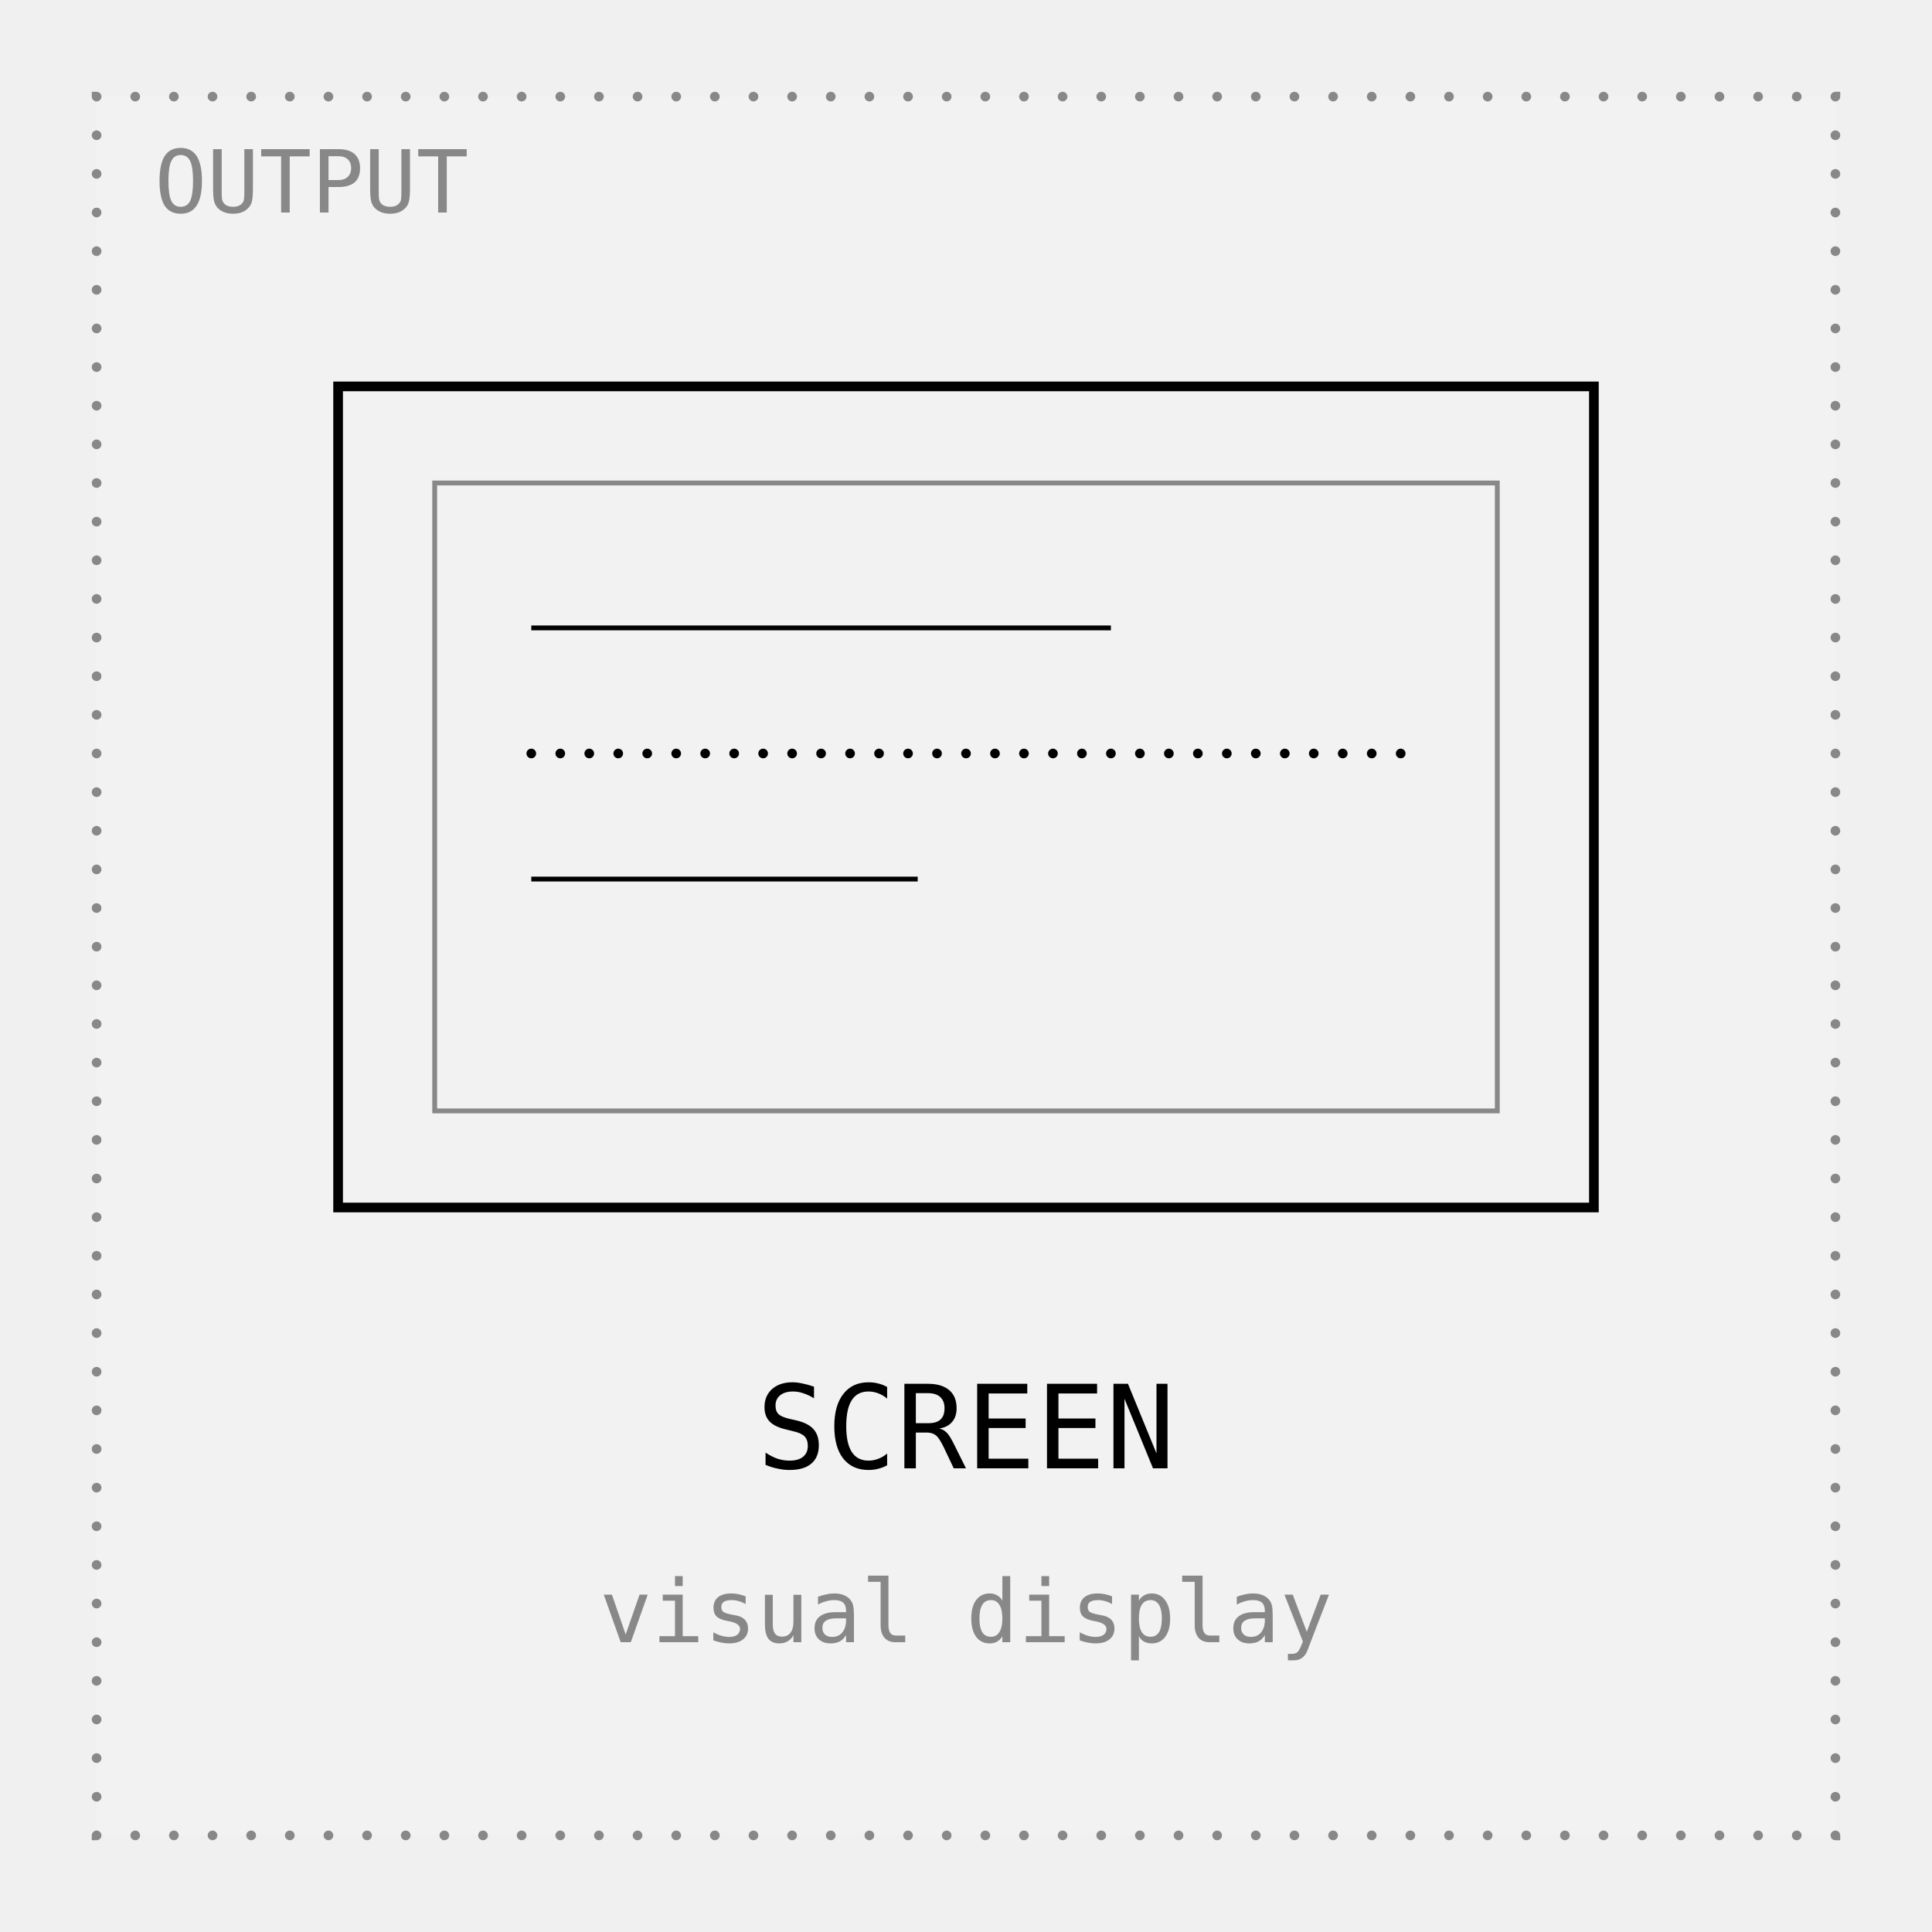
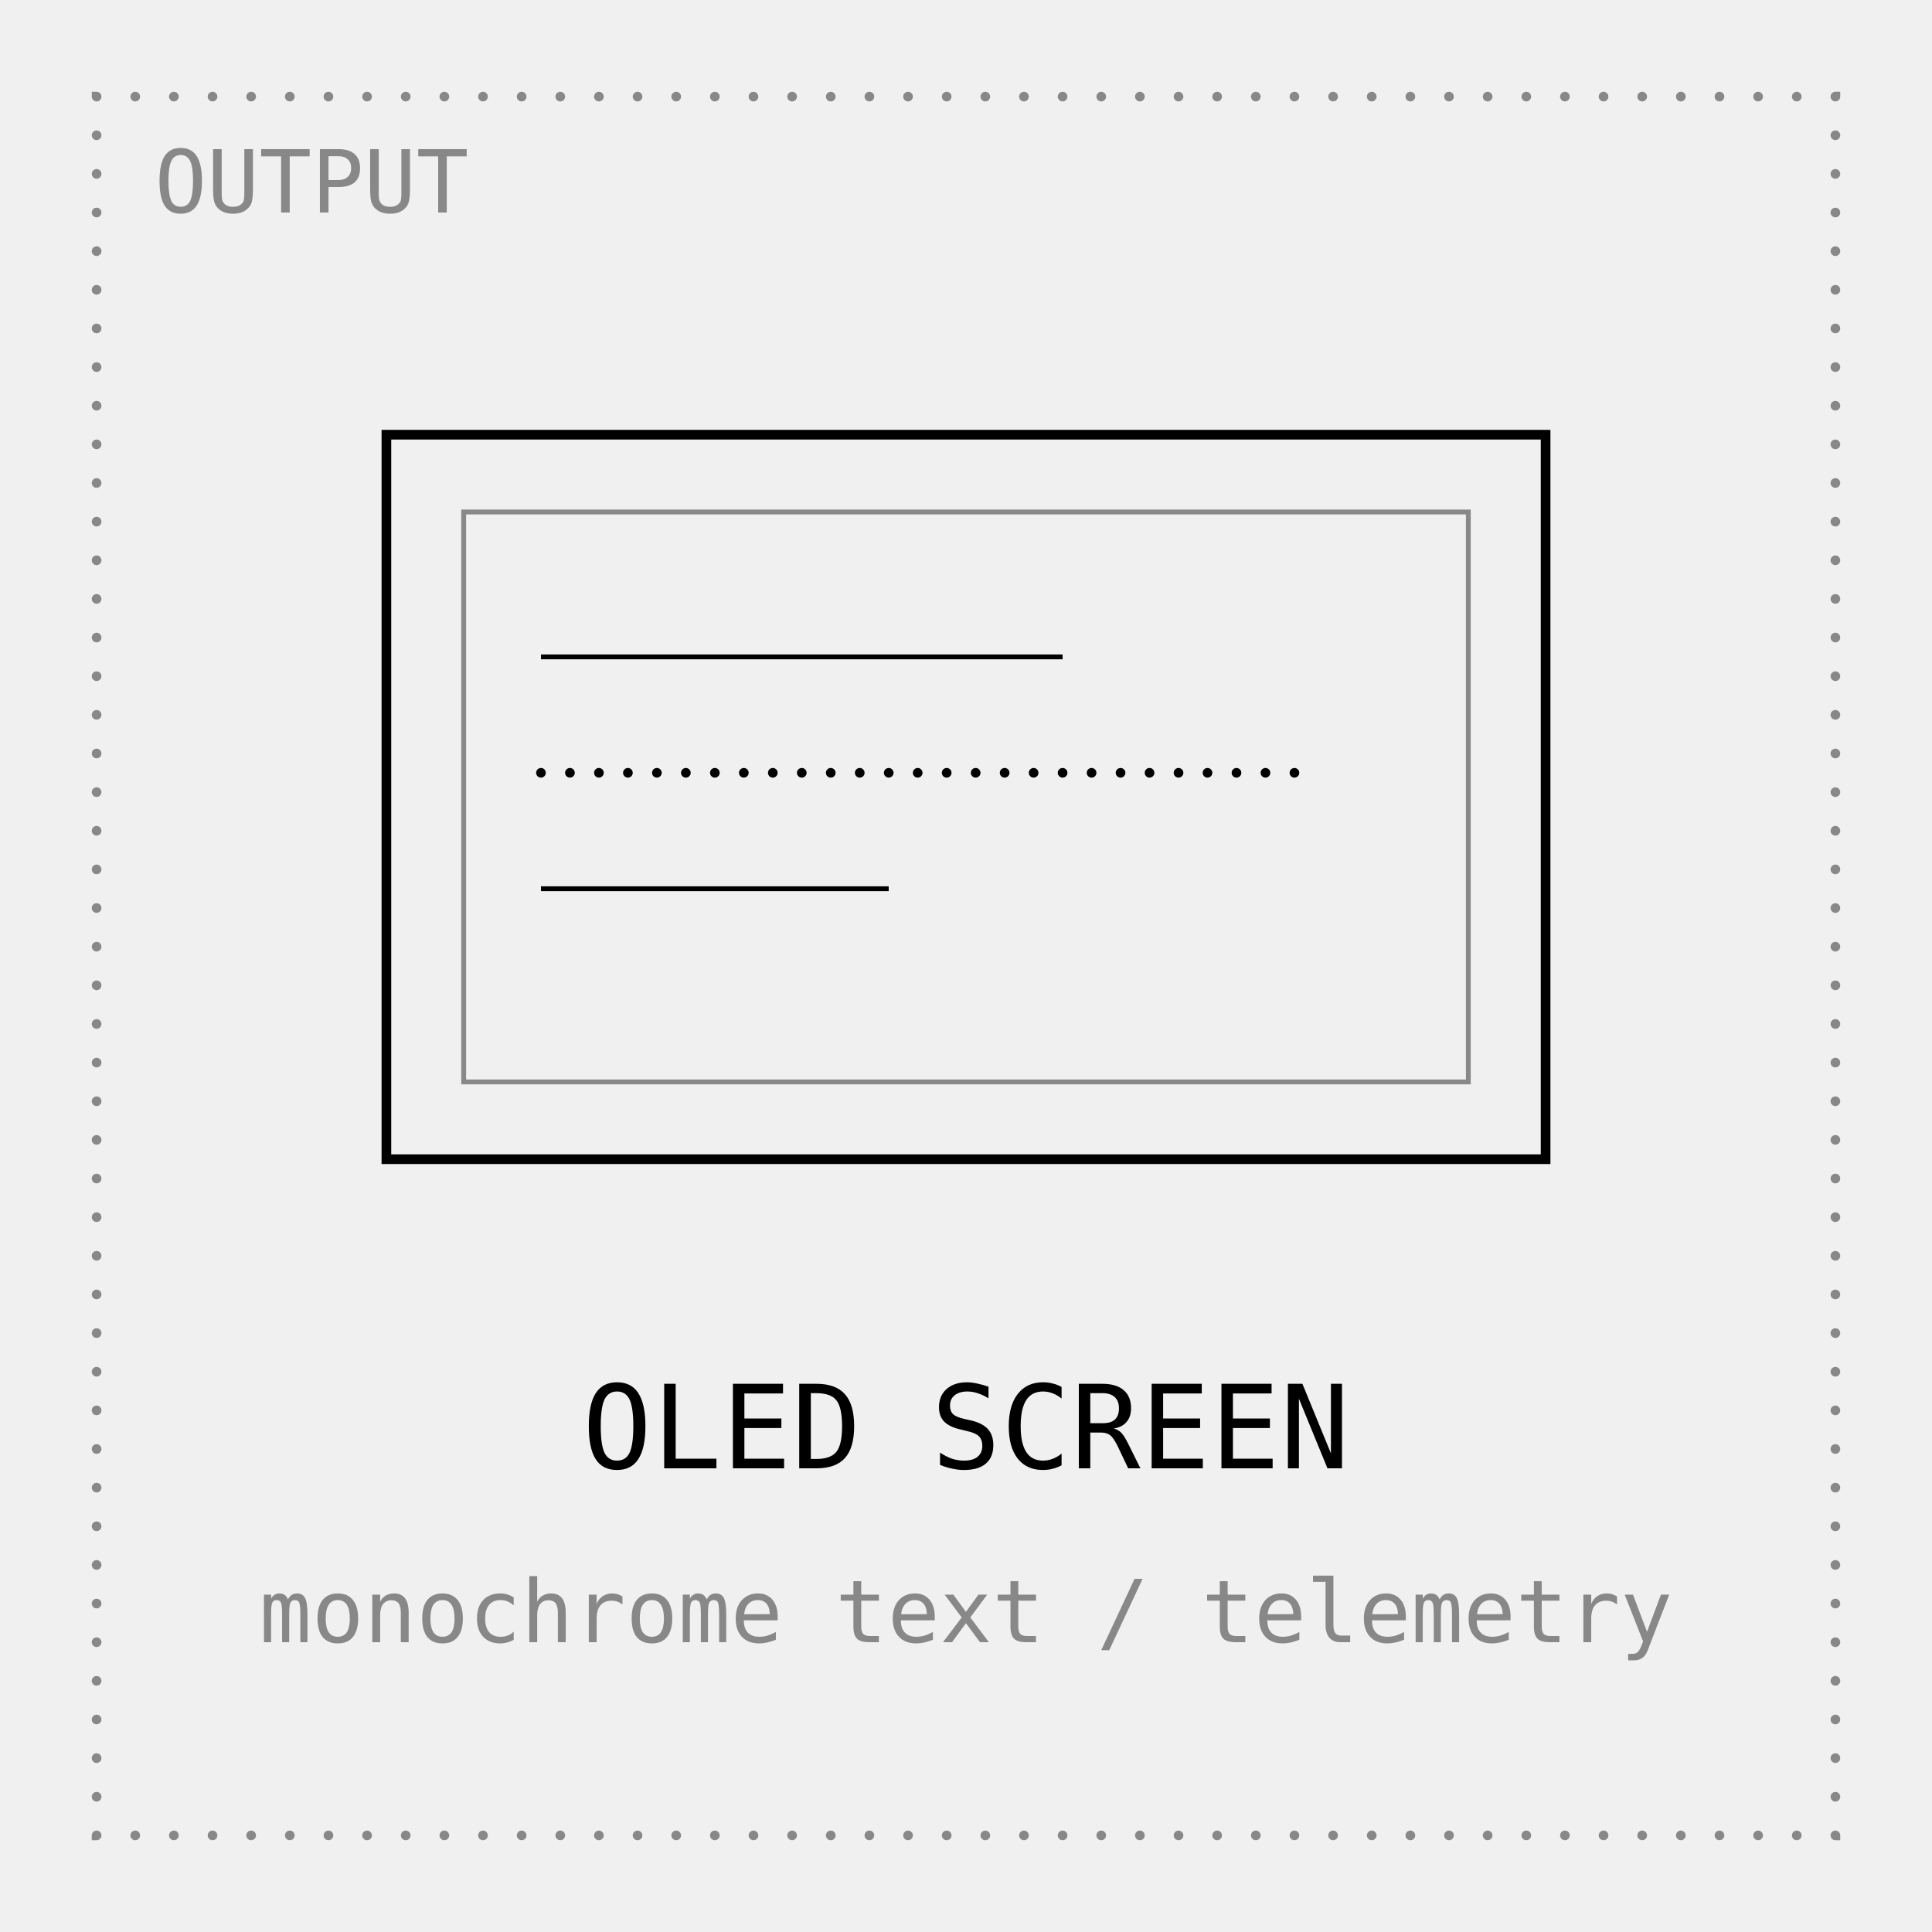
<svg xmlns="http://www.w3.org/2000/svg" viewBox="0 0 200 200" width="200" height="200">
-   <rect x="10" y="10" width="180" height="180" fill="#ffffff" fill-opacity="0.15" stroke="#888888" stroke-width="1" stroke-dasharray="0, 4" stroke-linecap="round" />
+   <rect x="10" y="10" width="180" height="180" fill="none" stroke="#888888" stroke-width="1" stroke-dasharray="0, 4" stroke-linecap="round" />
  <text x="16" y="22" font-family="Andale Mono, monospace" font-size="9" fill="#888888">OUTPUT</text>
-   <rect x="35" y="40" width="130" height="85" fill="none" stroke="#000000" stroke-width="1" />
-   <rect x="45" y="50" width="110" height="65" fill="none" stroke="#888888" stroke-width="0.5" />
-   <line x1="55" y1="65" x2="115" y2="65" stroke="#000000" stroke-width="0.5" />
-   <line x1="55" y1="78" x2="145" y2="78" stroke="#000000" stroke-width="1" stroke-dasharray="0, 3" stroke-linecap="round" />
-   <line x1="55" y1="91" x2="95" y2="91" stroke="#000000" stroke-width="0.5" />
-   <text x="100" y="152" font-family="Andale Mono, monospace" font-size="12" fill="#000000" text-anchor="middle">SCREEN</text>
-   <text x="100" y="170" font-family="Andale Mono, monospace" font-size="9" fill="#888888" text-anchor="middle">visual display</text>
+   <rect x="40" y="45" width="120" height="75" fill="none" stroke="#000000" stroke-width="1" />
+   <rect x="48" y="53" width="104" height="59" fill="none" stroke="#888888" stroke-width="0.5" />
+   <line x1="56" y1="68" x2="110" y2="68" stroke="#000000" stroke-width="0.5" />
+   <line x1="56" y1="80" x2="136" y2="80" stroke="#000000" stroke-width="1" stroke-dasharray="0, 3" stroke-linecap="round" />
+   <line x1="56" y1="92" x2="92" y2="92" stroke="#000000" stroke-width="0.5" />
+   <text x="100" y="152" font-family="Andale Mono, monospace" font-size="12" fill="#000000" text-anchor="middle">OLED SCREEN</text>
+   <text x="100" y="170" font-family="Andale Mono, monospace" font-size="9" fill="#888888" text-anchor="middle">monochrome text / telemetry</text>
</svg>
